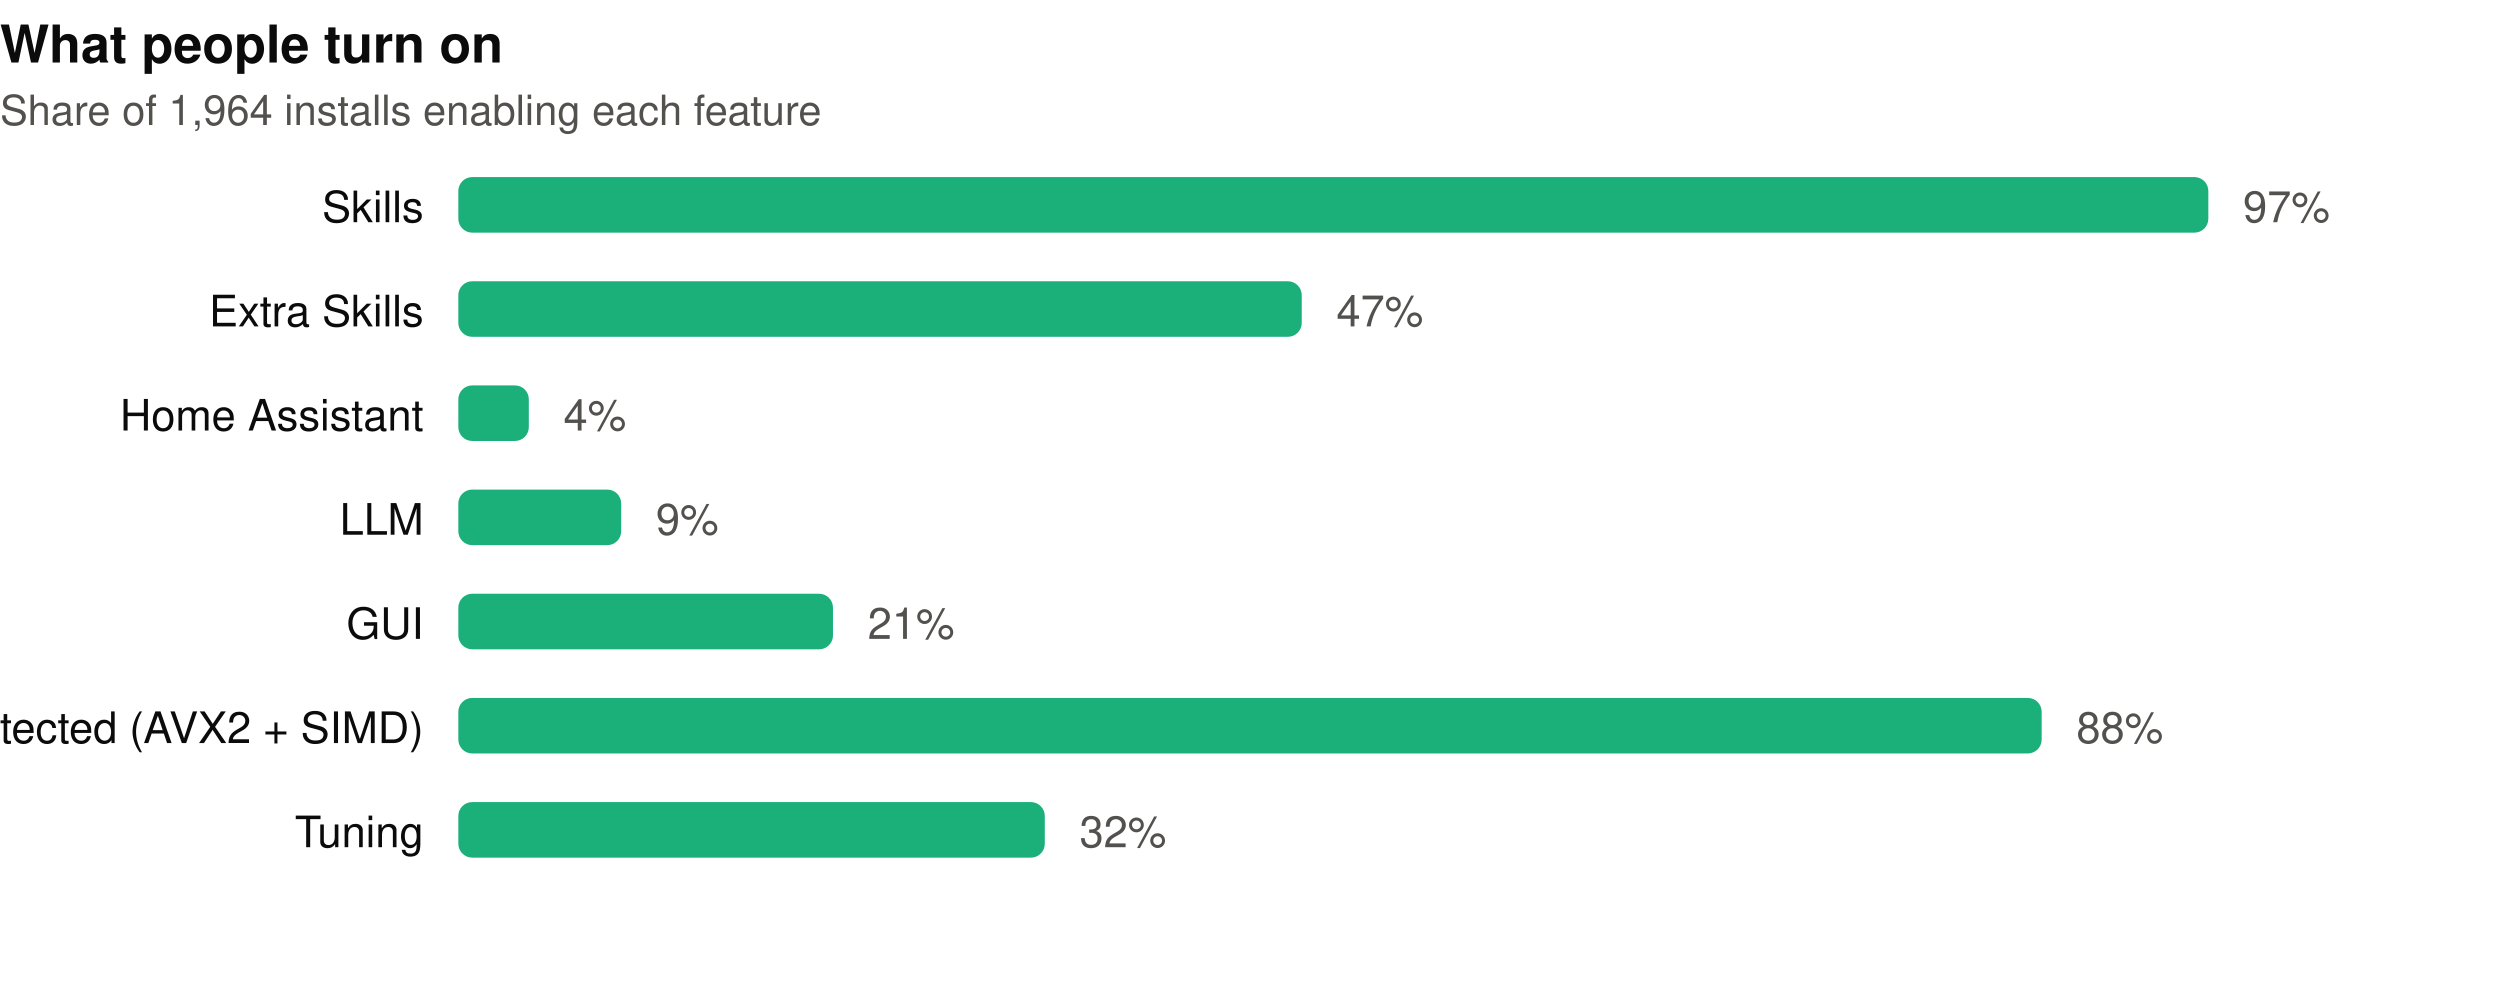
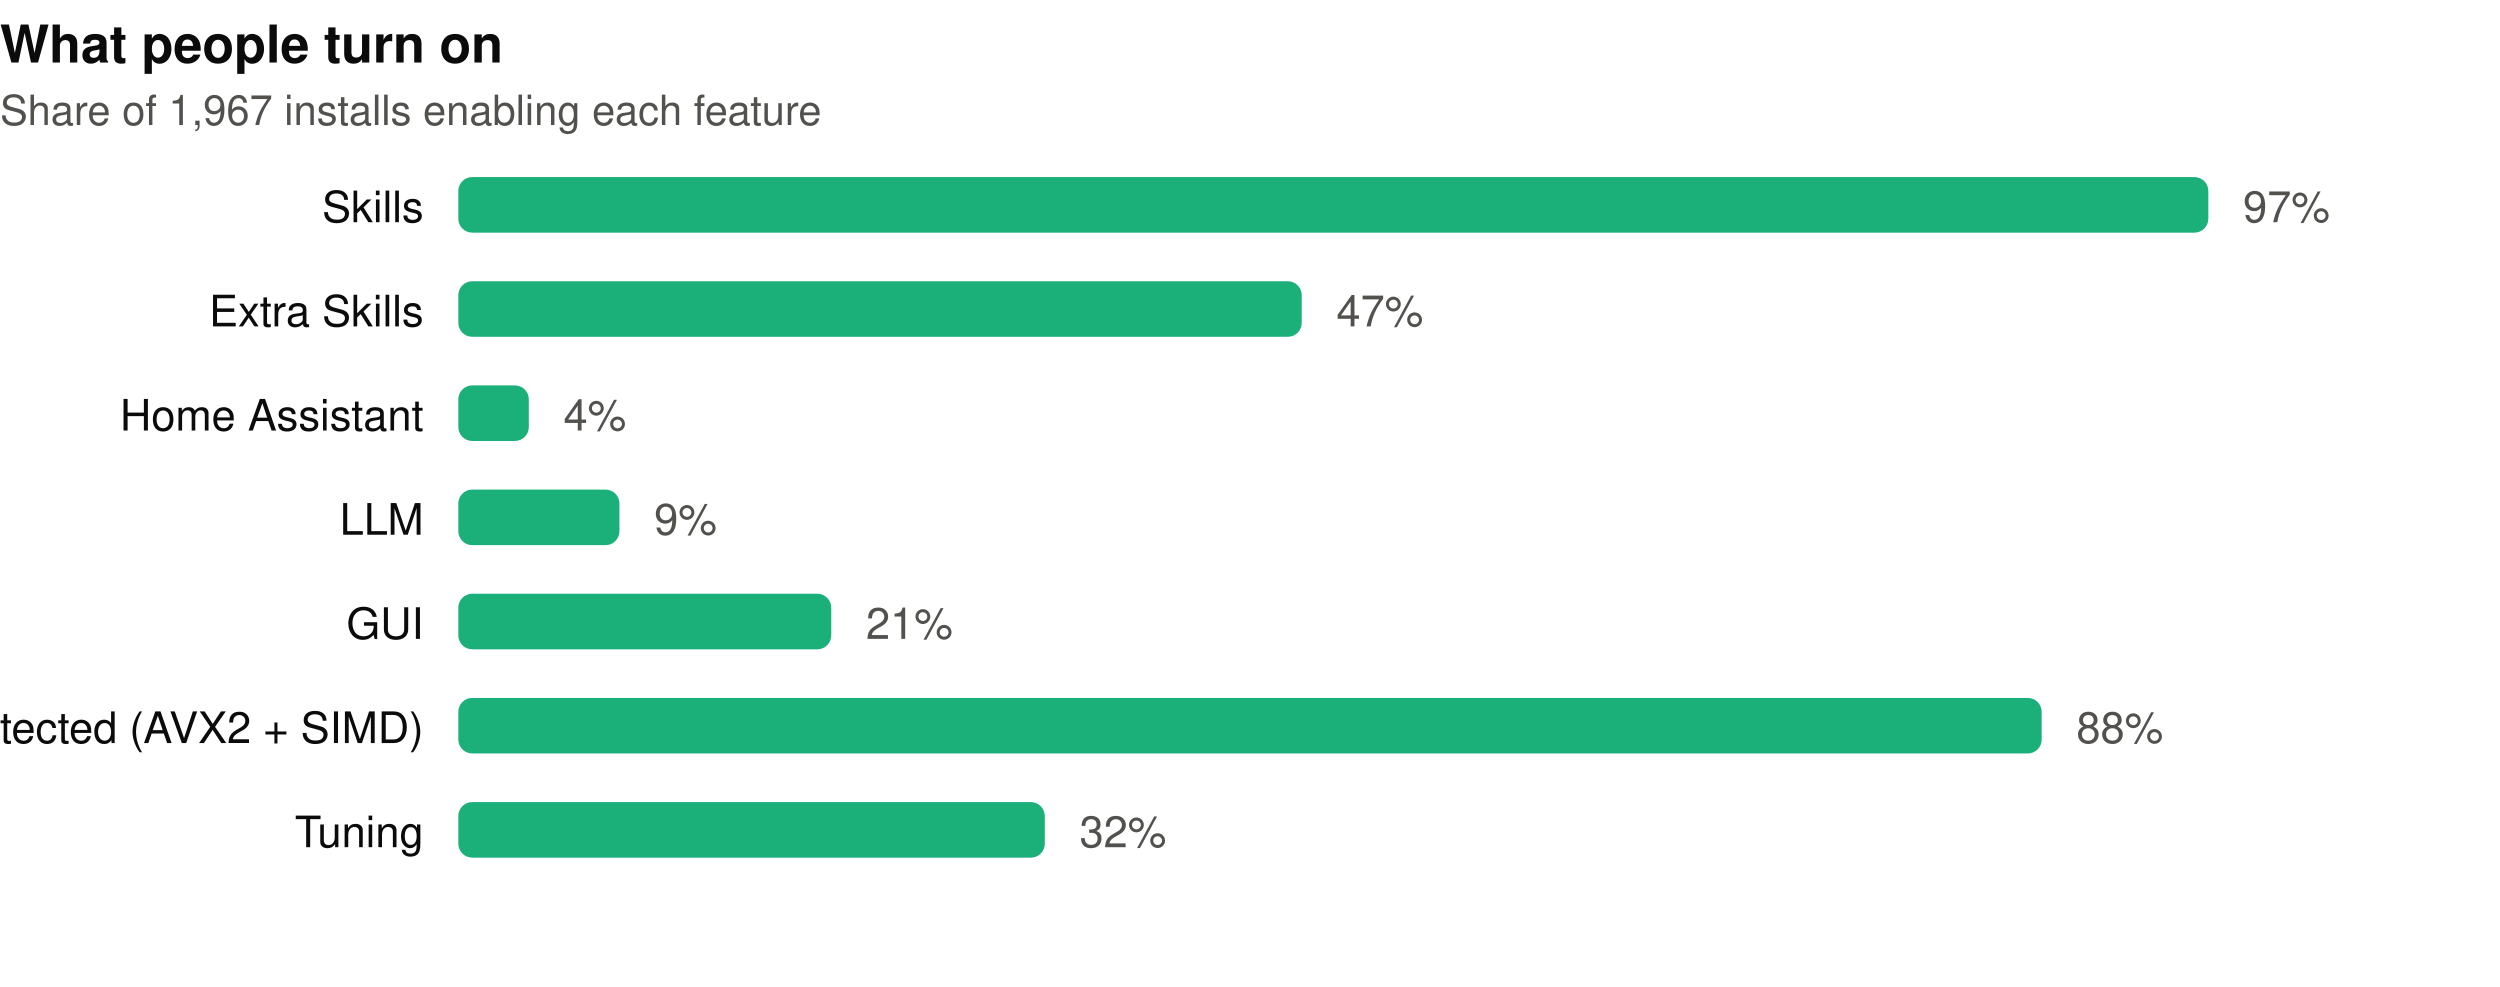
- <svg xmlns="http://www.w3.org/2000/svg" width="720" height="284" viewBox="0 0 720 284" role="img" aria-label="What people turn on. Share of 1,964 installs enabling each feature">
+ <svg xmlns="http://www.w3.org/2000/svg" width="720" height="284" viewBox="0 0 720 284" role="img" aria-label="What people turn on. Share of 1,967 installs enabling each feature">
  <text x="0" y="18" font-family="ui-sans-serif,-apple-system,BlinkMacSystemFont,'Segoe UI',Helvetica,Arial,sans-serif" font-size="15" font-weight="600" fill="#0b0b0b">What people turn on</text>
-   <text x="0" y="36" font-family="ui-sans-serif,-apple-system,BlinkMacSystemFont,'Segoe UI',Helvetica,Arial,sans-serif" font-size="12" fill="#52514e">Share of 1,964 installs enabling each feature</text>
+   <text x="0" y="36" font-family="ui-sans-serif,-apple-system,BlinkMacSystemFont,'Segoe UI',Helvetica,Arial,sans-serif" font-size="12" fill="#52514e">Share of 1,967 installs enabling each feature</text>
  <text x="122" y="64.0" text-anchor="end" font-family="ui-sans-serif,-apple-system,BlinkMacSystemFont,'Segoe UI',Helvetica,Arial,sans-serif" font-size="12.5" fill="#0b0b0b">Skills</text>
  <rect x="132" y="51.0" width="504.0" height="16" rx="4" fill="#1baf7a" />
  <text x="646.0" y="64.0" font-family="ui-sans-serif,-apple-system,BlinkMacSystemFont,'Segoe UI',Helvetica,Arial,sans-serif" font-size="12.5" fill="#52514e">97%</text>
  <text x="122" y="94.0" text-anchor="end" font-family="ui-sans-serif,-apple-system,BlinkMacSystemFont,'Segoe UI',Helvetica,Arial,sans-serif" font-size="12.5" fill="#0b0b0b">Extra Skills</text>
  <rect x="132" y="81.0" width="242.9" height="16" rx="4" fill="#1baf7a" />
  <text x="384.9" y="94.0" font-family="ui-sans-serif,-apple-system,BlinkMacSystemFont,'Segoe UI',Helvetica,Arial,sans-serif" font-size="12.5" fill="#52514e">47%</text>
  <text x="122" y="124.0" text-anchor="end" font-family="ui-sans-serif,-apple-system,BlinkMacSystemFont,'Segoe UI',Helvetica,Arial,sans-serif" font-size="12.5" fill="#0b0b0b">Home Assistant</text>
  <rect x="132" y="111.0" width="20.3" height="16" rx="4" fill="#1baf7a" />
  <text x="162.3" y="124.0" font-family="ui-sans-serif,-apple-system,BlinkMacSystemFont,'Segoe UI',Helvetica,Arial,sans-serif" font-size="12.5" fill="#52514e">4%</text>
  <text x="122" y="154.0" text-anchor="end" font-family="ui-sans-serif,-apple-system,BlinkMacSystemFont,'Segoe UI',Helvetica,Arial,sans-serif" font-size="12.5" fill="#0b0b0b">LLM</text>
-   <rect x="132" y="141.0" width="46.9" height="16" rx="4" fill="#1baf7a" />
-   <text x="188.9" y="154.0" font-family="ui-sans-serif,-apple-system,BlinkMacSystemFont,'Segoe UI',Helvetica,Arial,sans-serif" font-size="12.5" fill="#52514e">9%</text>
+   <rect x="132" y="141.0" width="46.4" height="16" rx="4" fill="#1baf7a" />
+   <text x="188.4" y="154.0" font-family="ui-sans-serif,-apple-system,BlinkMacSystemFont,'Segoe UI',Helvetica,Arial,sans-serif" font-size="12.5" fill="#52514e">9%</text>
  <text x="122" y="184.0" text-anchor="end" font-family="ui-sans-serif,-apple-system,BlinkMacSystemFont,'Segoe UI',Helvetica,Arial,sans-serif" font-size="12.5" fill="#0b0b0b">GUI</text>
-   <rect x="132" y="171.0" width="107.9" height="16" rx="4" fill="#1baf7a" />
-   <text x="249.9" y="184.0" font-family="ui-sans-serif,-apple-system,BlinkMacSystemFont,'Segoe UI',Helvetica,Arial,sans-serif" font-size="12.5" fill="#52514e">21%</text>
+   <rect x="132" y="171.0" width="107.4" height="16" rx="4" fill="#1baf7a" />
+   <text x="249.4" y="184.0" font-family="ui-sans-serif,-apple-system,BlinkMacSystemFont,'Segoe UI',Helvetica,Arial,sans-serif" font-size="12.5" fill="#52514e">21%</text>
  <text x="122" y="214.0" text-anchor="end" font-family="ui-sans-serif,-apple-system,BlinkMacSystemFont,'Segoe UI',Helvetica,Arial,sans-serif" font-size="12.5" fill="#0b0b0b">CPU capability detected (AVX2 + SIMD)</text>
  <rect x="132" y="201.0" width="456.0" height="16" rx="4" fill="#1baf7a" />
  <text x="598.0" y="214.0" font-family="ui-sans-serif,-apple-system,BlinkMacSystemFont,'Segoe UI',Helvetica,Arial,sans-serif" font-size="12.5" fill="#52514e">88%</text>
  <text x="122" y="244.0" text-anchor="end" font-family="ui-sans-serif,-apple-system,BlinkMacSystemFont,'Segoe UI',Helvetica,Arial,sans-serif" font-size="12.5" fill="#0b0b0b">Tuning</text>
  <rect x="132" y="231.0" width="168.9" height="16" rx="4" fill="#1baf7a" />
  <text x="310.9" y="244.0" font-family="ui-sans-serif,-apple-system,BlinkMacSystemFont,'Segoe UI',Helvetica,Arial,sans-serif" font-size="12.5" fill="#52514e">32%</text>
</svg>
